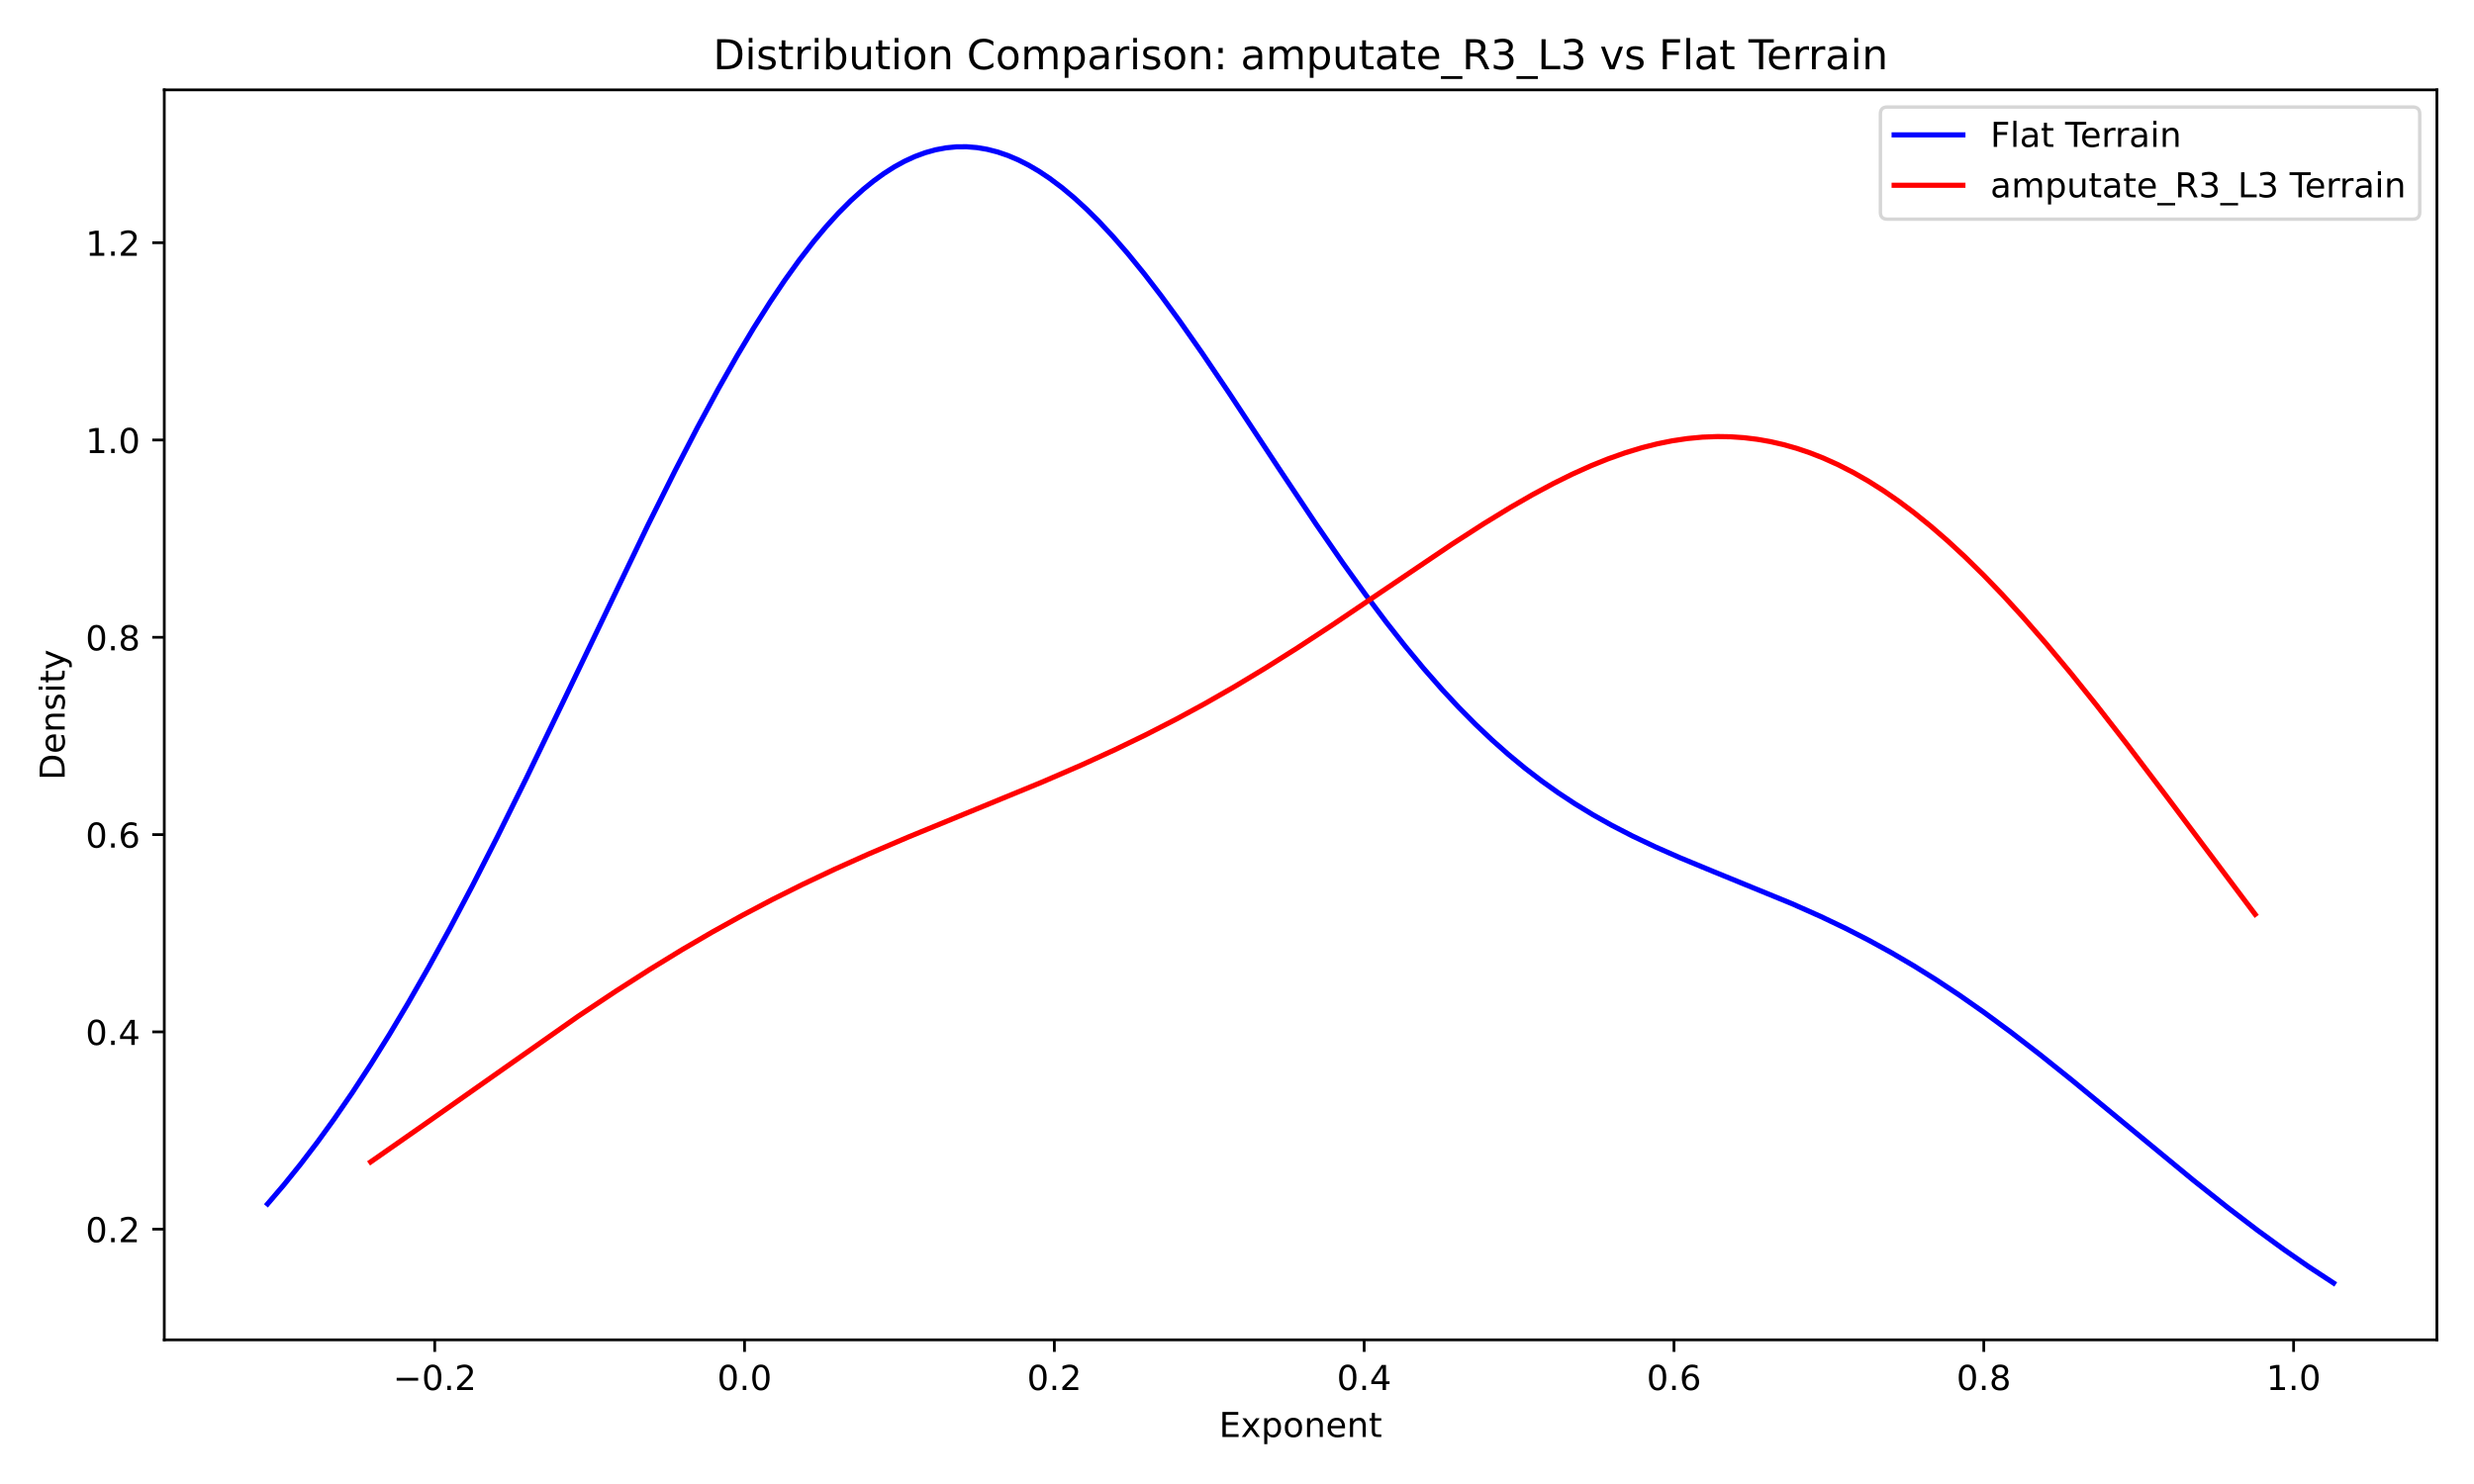
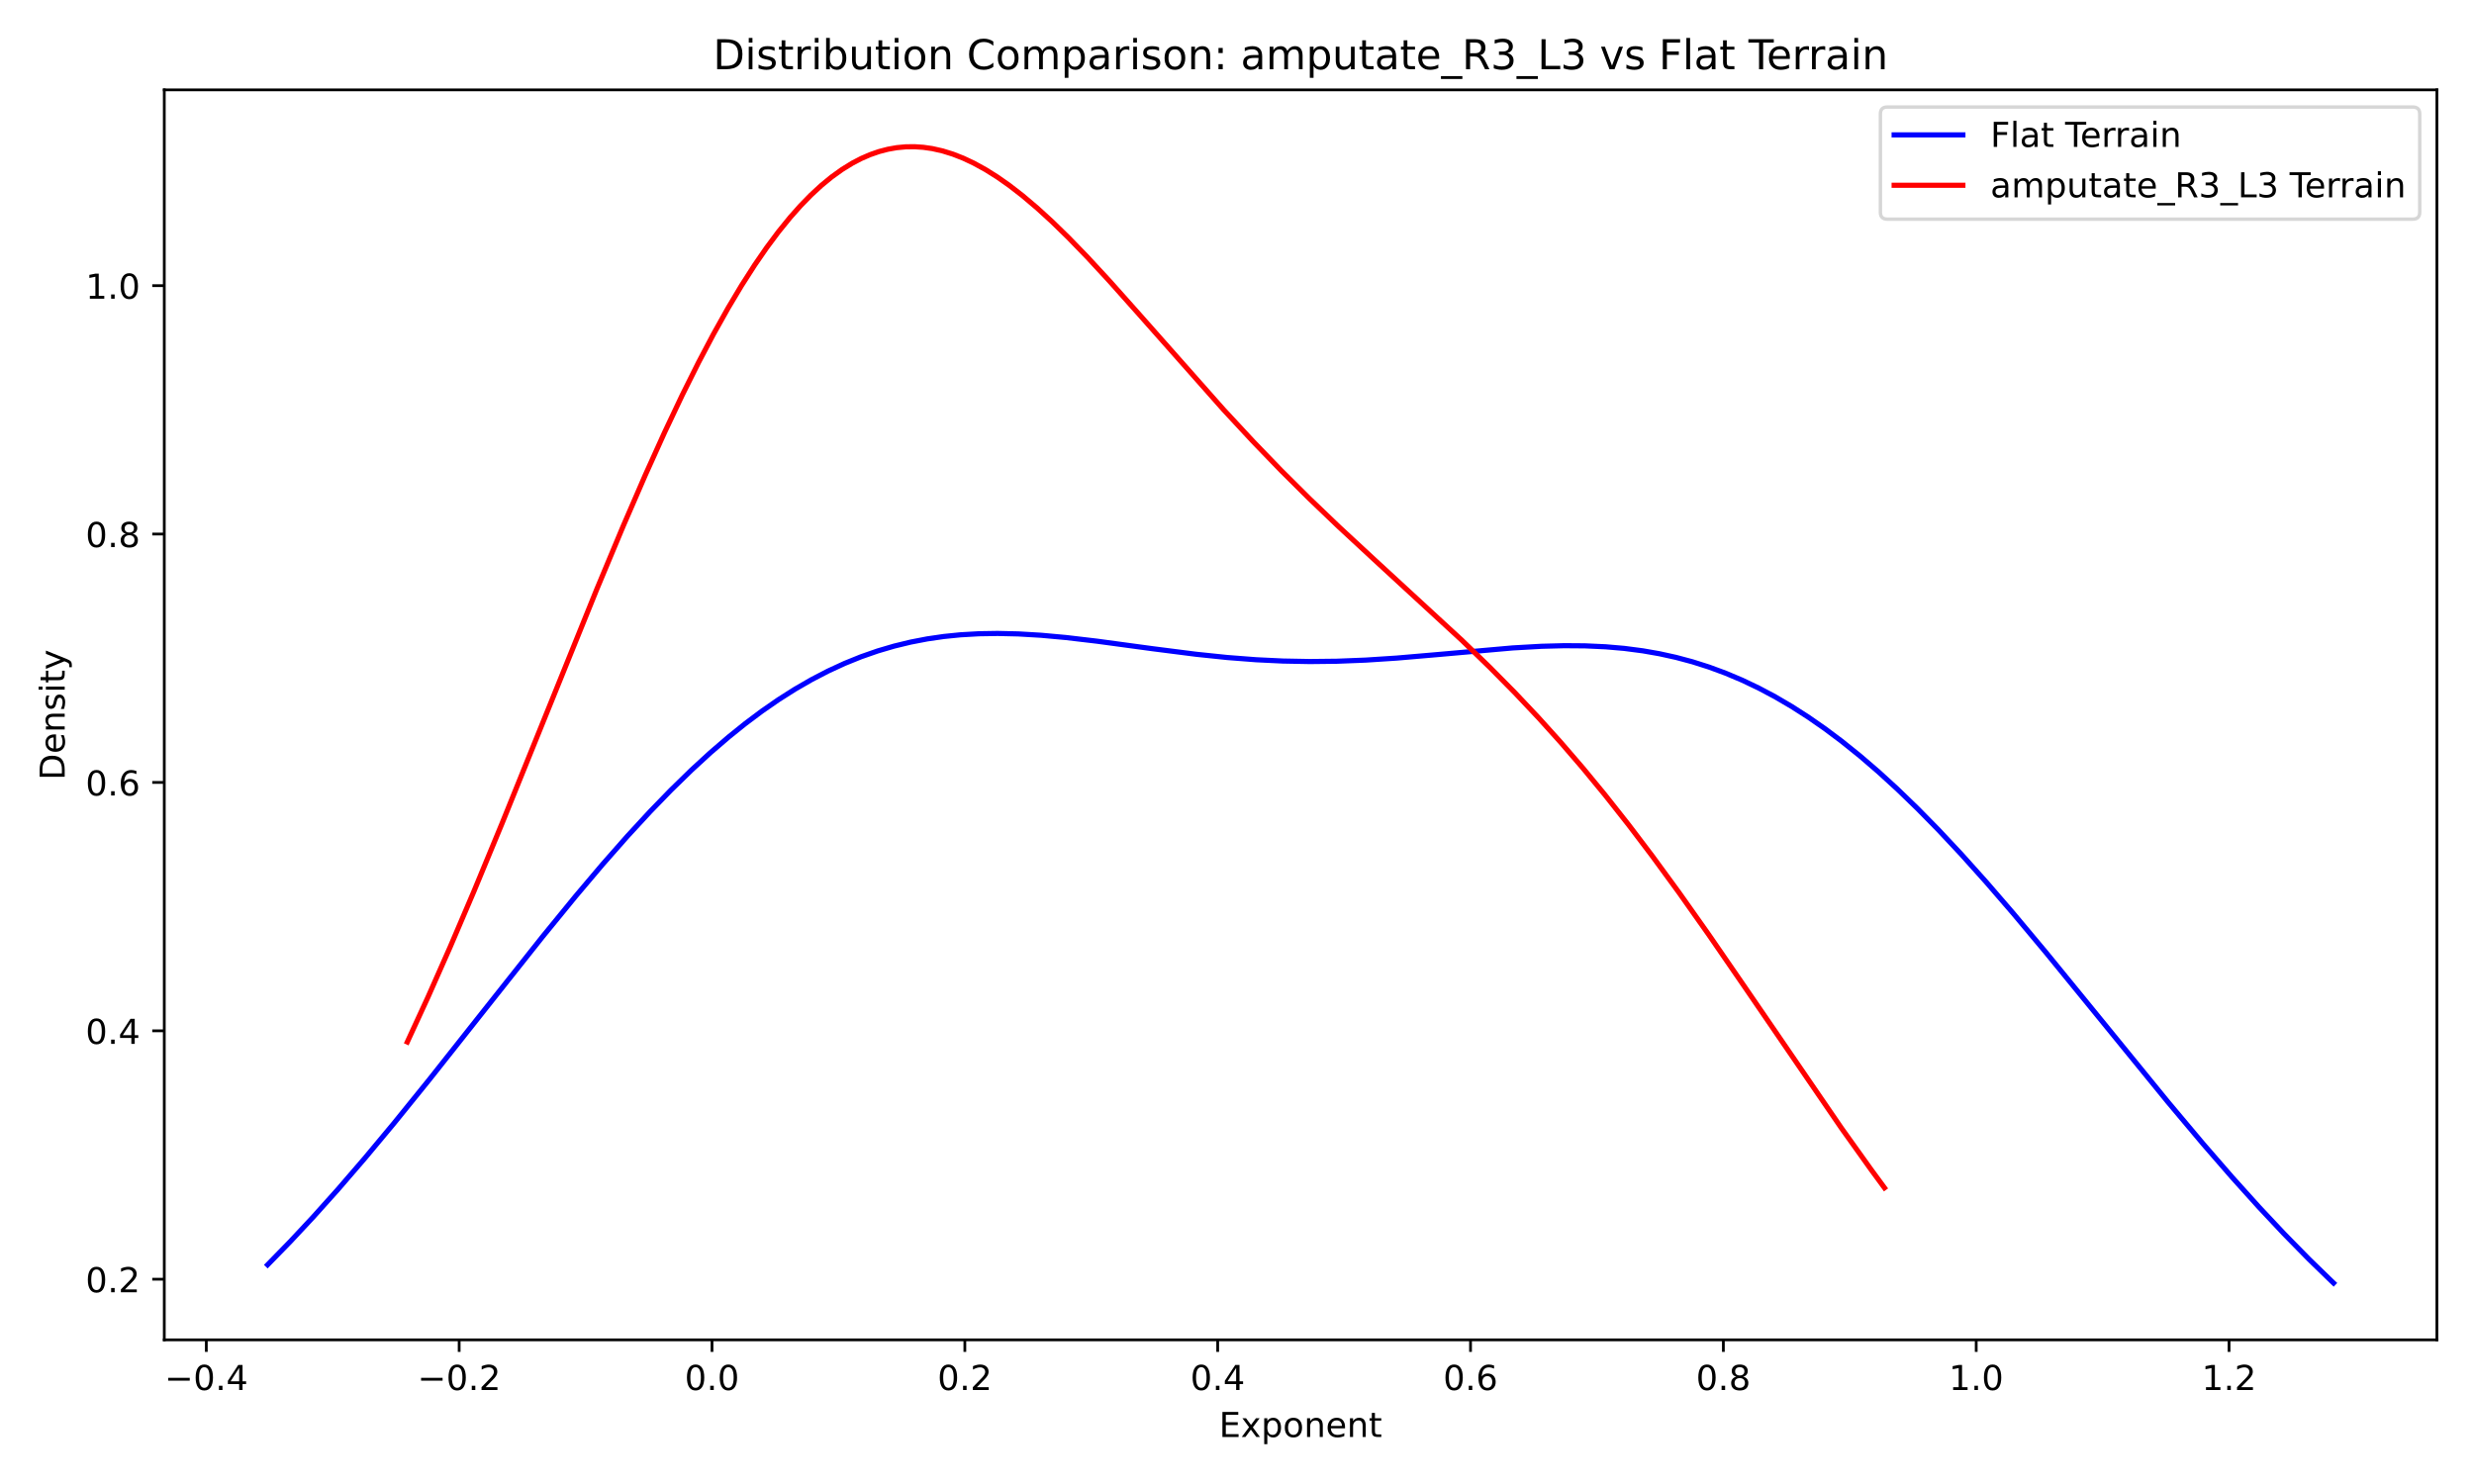
<svg xmlns="http://www.w3.org/2000/svg" xmlns:xlink="http://www.w3.org/1999/xlink" width="720pt" height="432pt" viewBox="0 0 720 432" version="1.1">
  <defs>
    <style type="text/css">*{stroke-linejoin: round; stroke-linecap: butt}</style>
  </defs>
  <g id="figure_1">
    <g id="patch_1">
      <path d="M 0 432  L 720 432  L 720 0  L 0 0  z " style="fill: #ffffff" />
    </g>
    <g id="axes_1">
      <g id="patch_2">
        <path d="M 47.81 390.04  L 709.2 390.04  L 709.2 26.16  L 47.81 26.16  z " style="fill: #ffffff" />
      </g>
      <g id="matplotlib.axis_1">
        <g id="xtick_1">
          <g id="line2d_1">
            <defs>
-               <path id="m7f24a16f9b" d="M 0 0  L 0 3.5  " style="stroke: #000000; stroke-width: 0.8" />
+               <path id="m3716273941" d="M 0 0  L 0 3.5  " style="stroke: #000000; stroke-width: 0.8" />
            </defs>
            <g>
-               <use xlink:href="#m7f24a16f9b" x="126.52" y="390.04" style="stroke: #000000; stroke-width: 0.8" />
+               <use xlink:href="#m3716273941" x="60.044" y="390.04" style="stroke: #000000; stroke-width: 0.8" />
            </g>
          </g>
          <g id="text_1">
-             <g transform="translate(114.3783 404.6384) scale(0.1 -0.1)">
+             <g transform="translate(47.90265 404.6384) scale(0.1 -0.1)">
              <defs>
                <path id="DejaVuSans-2212" d="M 678 2272  L 4684 2272  L 4684 1741  L 678 1741  L 678 2272  z " transform="scale(0.015625)" />
                <path id="DejaVuSans-30" d="M 2034 4250  Q 1547 4250 1301 3770  Q 1056 3291 1056 2328  Q 1056 1369 1301 889  Q 1547 409 2034 409  Q 2525 409 2770 889  Q 3016 1369 3016 2328  Q 3016 3291 2770 3770  Q 2525 4250 2034 4250  z M 2034 4750  Q 2819 4750 3233 4129  Q 3647 3509 3647 2328  Q 3647 1150 3233 529  Q 2819 -91 2034 -91  Q 1250 -91 836 529  Q 422 1150 422 2328  Q 422 3509 836 4129  Q 1250 4750 2034 4750  z " transform="scale(0.015625)" />
                <path id="DejaVuSans-2e" d="M 684 794  L 1344 794  L 1344 0  L 684 0  L 684 794  z " transform="scale(0.015625)" />
+                 <path id="DejaVuSans-34" d="M 2419 4116  L 825 1625  L 2419 1625  L 2419 4116  z M 2253 4666  L 3047 4666  L 3047 1625  L 3713 1625  L 3713 1100  L 3047 1100  L 3047 0  L 2419 0  L 2419 1100  L 313 1100  L 313 1709  L 2253 4666  z " transform="scale(0.015625)" />
+               </defs>
+               <use xlink:href="#DejaVuSans-2212" />
+               <use xlink:href="#DejaVuSans-30" x="83.789" />
+               <use xlink:href="#DejaVuSans-2e" x="147.412" />
+               <use xlink:href="#DejaVuSans-34" x="179.199" />
+             </g>
+           </g>
+         </g>
+         <g id="xtick_2">
+           <g id="line2d_2">
+             <g>
+               <use xlink:href="#m3716273941" x="133.628" y="390.04" style="stroke: #000000; stroke-width: 0.8" />
+             </g>
+           </g>
+           <g id="text_2">
+             <g transform="translate(121.4863 404.6384) scale(0.1 -0.1)">
+               <defs>
                <path id="DejaVuSans-32" d="M 1228 531  L 3431 531  L 3431 0  L 469 0  L 469 531  Q 828 903 1448 1529  Q 2069 2156 2228 2338  Q 2531 2678 2651 2914  Q 2772 3150 2772 3378  Q 2772 3750 2511 3984  Q 2250 4219 1831 4219  Q 1534 4219 1204 4116  Q 875 4013 500 3803  L 500 4441  Q 881 4594 1212 4672  Q 1544 4750 1819 4750  Q 2544 4750 2975 4387  Q 3406 4025 3406 3419  Q 3406 3131 3298 2873  Q 3191 2616 2906 2266  Q 2828 2175 2409 1742  Q 1991 1309 1228 531  z " transform="scale(0.015625)" />
              </defs>
              <use xlink:href="#DejaVuSans-2212" />
              <use xlink:href="#DejaVuSans-30" x="83.789" />
              <use xlink:href="#DejaVuSans-2e" x="147.412" />
              <use xlink:href="#DejaVuSans-32" x="179.199" />
            </g>
          </g>
        </g>
-         <g id="xtick_2">
-           <g id="line2d_2">
-             <g>
-               <use xlink:href="#m7f24a16f9b" x="216.683" y="390.04" style="stroke: #000000; stroke-width: 0.8" />
-             </g>
-           </g>
-           <g id="text_2">
-             <g transform="translate(208.7315 404.6384) scale(0.1 -0.1)">
-               <use xlink:href="#DejaVuSans-30" />
-               <use xlink:href="#DejaVuSans-2e" x="63.623" />
-               <use xlink:href="#DejaVuSans-30" x="95.41" />
-             </g>
-           </g>
-         </g>
        <g id="xtick_3">
          <g id="line2d_3">
            <g>
-               <use xlink:href="#m7f24a16f9b" x="306.846" y="390.04" style="stroke: #000000; stroke-width: 0.8" />
+               <use xlink:href="#m3716273941" x="207.211" y="390.04" style="stroke: #000000; stroke-width: 0.8" />
            </g>
          </g>
          <g id="text_3">
-             <g transform="translate(298.8948 404.6384) scale(0.1 -0.1)">
-               <use xlink:href="#DejaVuSans-30" />
-               <use xlink:href="#DejaVuSans-2e" x="63.623" />
-               <use xlink:href="#DejaVuSans-32" x="95.41" />
+             <g transform="translate(199.2597 404.6384) scale(0.1 -0.1)">
+               <use xlink:href="#DejaVuSans-30" />
+               <use xlink:href="#DejaVuSans-2e" x="63.623" />
+               <use xlink:href="#DejaVuSans-30" x="95.41" />
            </g>
          </g>
        </g>
        <g id="xtick_4">
          <g id="line2d_4">
            <g>
-               <use xlink:href="#m7f24a16f9b" x="397.01" y="390.04" style="stroke: #000000; stroke-width: 0.8" />
+               <use xlink:href="#m3716273941" x="280.795" y="390.04" style="stroke: #000000; stroke-width: 0.8" />
            </g>
          </g>
          <g id="text_4">
-             <g transform="translate(389.0581 404.6384) scale(0.1 -0.1)">
-               <defs>
-                 <path id="DejaVuSans-34" d="M 2419 4116  L 825 1625  L 2419 1625  L 2419 4116  z M 2253 4666  L 3047 4666  L 3047 1625  L 3713 1625  L 3713 1100  L 3047 1100  L 3047 0  L 2419 0  L 2419 1100  L 313 1100  L 313 1709  L 2253 4666  z " transform="scale(0.015625)" />
-               </defs>
-               <use xlink:href="#DejaVuSans-30" />
-               <use xlink:href="#DejaVuSans-2e" x="63.623" />
-               <use xlink:href="#DejaVuSans-34" x="95.41" />
+             <g transform="translate(272.8433 404.6384) scale(0.1 -0.1)">
+               <use xlink:href="#DejaVuSans-30" />
+               <use xlink:href="#DejaVuSans-2e" x="63.623" />
+               <use xlink:href="#DejaVuSans-32" x="95.41" />
            </g>
          </g>
        </g>
        <g id="xtick_5">
          <g id="line2d_5">
            <g>
-               <use xlink:href="#m7f24a16f9b" x="487.173" y="390.04" style="stroke: #000000; stroke-width: 0.8" />
+               <use xlink:href="#m3716273941" x="354.379" y="390.04" style="stroke: #000000; stroke-width: 0.8" />
            </g>
          </g>
          <g id="text_5">
-             <g transform="translate(479.2215 404.6384) scale(0.1 -0.1)">
+             <g transform="translate(346.427 404.6384) scale(0.1 -0.1)">
+               <use xlink:href="#DejaVuSans-30" />
+               <use xlink:href="#DejaVuSans-2e" x="63.623" />
+               <use xlink:href="#DejaVuSans-34" x="95.41" />
+             </g>
+           </g>
+         </g>
+         <g id="xtick_6">
+           <g id="line2d_6">
+             <g>
+               <use xlink:href="#m3716273941" x="427.962" y="390.04" style="stroke: #000000; stroke-width: 0.8" />
+             </g>
+           </g>
+           <g id="text_6">
+             <g transform="translate(420.0106 404.6384) scale(0.1 -0.1)">
              <defs>
                <path id="DejaVuSans-36" d="M 2113 2584  Q 1688 2584 1439 2293  Q 1191 2003 1191 1497  Q 1191 994 1439 701  Q 1688 409 2113 409  Q 2538 409 2786 701  Q 3034 994 3034 1497  Q 3034 2003 2786 2293  Q 2538 2584 2113 2584  z M 3366 4563  L 3366 3988  Q 3128 4100 2886 4159  Q 2644 4219 2406 4219  Q 1781 4219 1451 3797  Q 1122 3375 1075 2522  Q 1259 2794 1537 2939  Q 1816 3084 2150 3084  Q 2853 3084 3261 2657  Q 3669 2231 3669 1497  Q 3669 778 3244 343  Q 2819 -91 2113 -91  Q 1303 -91 875 529  Q 447 1150 447 2328  Q 447 3434 972 4092  Q 1497 4750 2381 4750  Q 2619 4750 2861 4703  Q 3103 4656 3366 4563  z " transform="scale(0.015625)" />
              </defs>
              <use xlink:href="#DejaVuSans-30" />
              <use xlink:href="#DejaVuSans-2e" x="63.623" />
              <use xlink:href="#DejaVuSans-36" x="95.41" />
            </g>
          </g>
        </g>
-         <g id="xtick_6">
-           <g id="line2d_6">
-             <g>
-               <use xlink:href="#m7f24a16f9b" x="577.336" y="390.04" style="stroke: #000000; stroke-width: 0.8" />
-             </g>
-           </g>
-           <g id="text_6">
-             <g transform="translate(569.3848 404.6384) scale(0.1 -0.1)">
+         <g id="xtick_7">
+           <g id="line2d_7">
+             <g>
+               <use xlink:href="#m3716273941" x="501.546" y="390.04" style="stroke: #000000; stroke-width: 0.8" />
+             </g>
+           </g>
+           <g id="text_7">
+             <g transform="translate(493.5942 404.6384) scale(0.1 -0.1)">
              <defs>
                <path id="DejaVuSans-38" d="M 2034 2216  Q 1584 2216 1326 1975  Q 1069 1734 1069 1313  Q 1069 891 1326 650  Q 1584 409 2034 409  Q 2484 409 2743 651  Q 3003 894 3003 1313  Q 3003 1734 2745 1975  Q 2488 2216 2034 2216  z M 1403 2484  Q 997 2584 770 2862  Q 544 3141 544 3541  Q 544 4100 942 4425  Q 1341 4750 2034 4750  Q 2731 4750 3128 4425  Q 3525 4100 3525 3541  Q 3525 3141 3298 2862  Q 3072 2584 2669 2484  Q 3125 2378 3379 2068  Q 3634 1759 3634 1313  Q 3634 634 3220 271  Q 2806 -91 2034 -91  Q 1263 -91 848 271  Q 434 634 434 1313  Q 434 1759 690 2068  Q 947 2378 1403 2484  z M 1172 3481  Q 1172 3119 1398 2916  Q 1625 2713 2034 2713  Q 2441 2713 2670 2916  Q 2900 3119 2900 3481  Q 2900 3844 2670 4047  Q 2441 4250 2034 4250  Q 1625 4250 1398 4047  Q 1172 3844 1172 3481  z " transform="scale(0.015625)" />
              </defs>
              <use xlink:href="#DejaVuSans-30" />
              <use xlink:href="#DejaVuSans-2e" x="63.623" />
              <use xlink:href="#DejaVuSans-38" x="95.41" />
            </g>
          </g>
        </g>
-         <g id="xtick_7">
-           <g id="line2d_7">
-             <g>
-               <use xlink:href="#m7f24a16f9b" x="667.5" y="390.04" style="stroke: #000000; stroke-width: 0.8" />
-             </g>
-           </g>
-           <g id="text_7">
-             <g transform="translate(659.5482 404.6384) scale(0.1 -0.1)">
+         <g id="xtick_8">
+           <g id="line2d_8">
+             <g>
+               <use xlink:href="#m3716273941" x="575.129" y="390.04" style="stroke: #000000; stroke-width: 0.8" />
+             </g>
+           </g>
+           <g id="text_8">
+             <g transform="translate(567.1778 404.6384) scale(0.1 -0.1)">
              <defs>
                <path id="DejaVuSans-31" d="M 794 531  L 1825 531  L 1825 4091  L 703 3866  L 703 4441  L 1819 4666  L 2450 4666  L 2450 531  L 3481 531  L 3481 0  L 794 0  L 794 531  z " transform="scale(0.015625)" />
              </defs>
              <use xlink:href="#DejaVuSans-31" />
              <use xlink:href="#DejaVuSans-2e" x="63.623" />
              <use xlink:href="#DejaVuSans-30" x="95.41" />
            </g>
          </g>
        </g>
-         <g id="text_8">
+         <g id="xtick_9">
+           <g id="line2d_9">
+             <g>
+               <use xlink:href="#m3716273941" x="648.713" y="390.04" style="stroke: #000000; stroke-width: 0.8" />
+             </g>
+           </g>
+           <g id="text_9">
+             <g transform="translate(640.7614 404.6384) scale(0.1 -0.1)">
+               <use xlink:href="#DejaVuSans-31" />
+               <use xlink:href="#DejaVuSans-2e" x="63.623" />
+               <use xlink:href="#DejaVuSans-32" x="95.41" />
+             </g>
+           </g>
+         </g>
+         <g id="text_10">
          <g transform="translate(354.7784 418.3166) scale(0.1 -0.1)">
            <defs>
              <path id="DejaVuSans-45" d="M 628 4666  L 3578 4666  L 3578 4134  L 1259 4134  L 1259 2753  L 3481 2753  L 3481 2222  L 1259 2222  L 1259 531  L 3634 531  L 3634 0  L 628 0  L 628 4666  z " transform="scale(0.015625)" />
              <path id="DejaVuSans-78" d="M 3513 3500  L 2247 1797  L 3578 0  L 2900 0  L 1881 1375  L 863 0  L 184 0  L 1544 1831  L 300 3500  L 978 3500  L 1906 2253  L 2834 3500  L 3513 3500  z " transform="scale(0.015625)" />
              <path id="DejaVuSans-70" d="M 1159 525  L 1159 -1331  L 581 -1331  L 581 3500  L 1159 3500  L 1159 2969  Q 1341 3281 1617 3432  Q 1894 3584 2278 3584  Q 2916 3584 3314 3078  Q 3713 2572 3713 1747  Q 3713 922 3314 415  Q 2916 -91 2278 -91  Q 1894 -91 1617 61  Q 1341 213 1159 525  z M 3116 1747  Q 3116 2381 2855 2742  Q 2594 3103 2138 3103  Q 1681 3103 1420 2742  Q 1159 2381 1159 1747  Q 1159 1113 1420 752  Q 1681 391 2138 391  Q 2594 391 2855 752  Q 3116 1113 3116 1747  z " transform="scale(0.015625)" />
              <path id="DejaVuSans-6f" d="M 1959 3097  Q 1497 3097 1228 2736  Q 959 2375 959 1747  Q 959 1119 1226 758  Q 1494 397 1959 397  Q 2419 397 2687 759  Q 2956 1122 2956 1747  Q 2956 2369 2687 2733  Q 2419 3097 1959 3097  z M 1959 3584  Q 2709 3584 3137 3096  Q 3566 2609 3566 1747  Q 3566 888 3137 398  Q 2709 -91 1959 -91  Q 1206 -91 779 398  Q 353 888 353 1747  Q 353 2609 779 3096  Q 1206 3584 1959 3584  z " transform="scale(0.015625)" />
              <path id="DejaVuSans-6e" d="M 3513 2113  L 3513 0  L 2938 0  L 2938 2094  Q 2938 2591 2744 2837  Q 2550 3084 2163 3084  Q 1697 3084 1428 2787  Q 1159 2491 1159 1978  L 1159 0  L 581 0  L 581 3500  L 1159 3500  L 1159 2956  Q 1366 3272 1645 3428  Q 1925 3584 2291 3584  Q 2894 3584 3203 3211  Q 3513 2838 3513 2113  z " transform="scale(0.015625)" />
              <path id="DejaVuSans-65" d="M 3597 1894  L 3597 1613  L 953 1613  Q 991 1019 1311 708  Q 1631 397 2203 397  Q 2534 397 2845 478  Q 3156 559 3463 722  L 3463 178  Q 3153 47 2828 -22  Q 2503 -91 2169 -91  Q 1331 -91 842 396  Q 353 884 353 1716  Q 353 2575 817 3079  Q 1281 3584 2069 3584  Q 2775 3584 3186 3129  Q 3597 2675 3597 1894  z M 3022 2063  Q 3016 2534 2758 2815  Q 2500 3097 2075 3097  Q 1594 3097 1305 2825  Q 1016 2553 972 2059  L 3022 2063  z " transform="scale(0.015625)" />
              <path id="DejaVuSans-74" d="M 1172 4494  L 1172 3500  L 2356 3500  L 2356 3053  L 1172 3053  L 1172 1153  Q 1172 725 1289 603  Q 1406 481 1766 481  L 2356 481  L 2356 0  L 1766 0  Q 1100 0 847 248  Q 594 497 594 1153  L 594 3053  L 172 3053  L 172 3500  L 594 3500  L 594 4494  L 1172 4494  z " transform="scale(0.015625)" />
            </defs>
            <use xlink:href="#DejaVuSans-45" />
            <use xlink:href="#DejaVuSans-78" x="63.184" />
            <use xlink:href="#DejaVuSans-70" x="122.363" />
            <use xlink:href="#DejaVuSans-6f" x="185.84" />
            <use xlink:href="#DejaVuSans-6e" x="247.021" />
            <use xlink:href="#DejaVuSans-65" x="310.4" />
            <use xlink:href="#DejaVuSans-6e" x="371.924" />
            <use xlink:href="#DejaVuSans-74" x="435.303" />
          </g>
        </g>
      </g>
      <g id="matplotlib.axis_2">
        <g id="ytick_1">
-           <g id="line2d_8">
+           <g id="line2d_10">
            <defs>
-               <path id="mb7934ab8f2" d="M 0 0  L -3.5 0  " style="stroke: #000000; stroke-width: 0.8" />
+               <path id="m2aa3881180" d="M 0 0  L -3.5 0  " style="stroke: #000000; stroke-width: 0.8" />
            </defs>
            <g>
-               <use xlink:href="#mb7934ab8f2" x="47.81" y="357.816" style="stroke: #000000; stroke-width: 0.8" />
-             </g>
-           </g>
-           <g id="text_9">
-             <g transform="translate(24.90687 361.6157) scale(0.1 -0.1)">
+               <use xlink:href="#m2aa3881180" x="47.81" y="372.385" style="stroke: #000000; stroke-width: 0.8" />
+             </g>
+           </g>
+           <g id="text_11">
+             <g transform="translate(24.90687 376.1842) scale(0.1 -0.1)">
              <use xlink:href="#DejaVuSans-30" />
              <use xlink:href="#DejaVuSans-2e" x="63.623" />
              <use xlink:href="#DejaVuSans-32" x="95.41" />
            </g>
          </g>
        </g>
        <g id="ytick_2">
-           <g id="line2d_9">
-             <g>
-               <use xlink:href="#mb7934ab8f2" x="47.81" y="300.384" style="stroke: #000000; stroke-width: 0.8" />
-             </g>
-           </g>
-           <g id="text_10">
-             <g transform="translate(24.90687 304.183) scale(0.1 -0.1)">
+           <g id="line2d_11">
+             <g>
+               <use xlink:href="#m2aa3881180" x="47.81" y="300.078" style="stroke: #000000; stroke-width: 0.8" />
+             </g>
+           </g>
+           <g id="text_12">
+             <g transform="translate(24.90687 303.8771) scale(0.1 -0.1)">
              <use xlink:href="#DejaVuSans-30" />
              <use xlink:href="#DejaVuSans-2e" x="63.623" />
              <use xlink:href="#DejaVuSans-34" x="95.41" />
            </g>
          </g>
        </g>
        <g id="ytick_3">
-           <g id="line2d_10">
-             <g>
-               <use xlink:href="#mb7934ab8f2" x="47.81" y="242.951" style="stroke: #000000; stroke-width: 0.8" />
-             </g>
-           </g>
-           <g id="text_11">
-             <g transform="translate(24.90687 246.7503) scale(0.1 -0.1)">
+           <g id="line2d_12">
+             <g>
+               <use xlink:href="#m2aa3881180" x="47.81" y="227.771" style="stroke: #000000; stroke-width: 0.8" />
+             </g>
+           </g>
+           <g id="text_13">
+             <g transform="translate(24.90687 231.57) scale(0.1 -0.1)">
              <use xlink:href="#DejaVuSans-30" />
              <use xlink:href="#DejaVuSans-2e" x="63.623" />
              <use xlink:href="#DejaVuSans-36" x="95.41" />
            </g>
          </g>
        </g>
        <g id="ytick_4">
-           <g id="line2d_11">
-             <g>
-               <use xlink:href="#mb7934ab8f2" x="47.81" y="185.518" style="stroke: #000000; stroke-width: 0.8" />
-             </g>
-           </g>
-           <g id="text_12">
-             <g transform="translate(24.90687 189.3176) scale(0.1 -0.1)">
+           <g id="line2d_13">
+             <g>
+               <use xlink:href="#m2aa3881180" x="47.81" y="155.464" style="stroke: #000000; stroke-width: 0.8" />
+             </g>
+           </g>
+           <g id="text_14">
+             <g transform="translate(24.90687 159.2629) scale(0.1 -0.1)">
              <use xlink:href="#DejaVuSans-30" />
              <use xlink:href="#DejaVuSans-2e" x="63.623" />
              <use xlink:href="#DejaVuSans-38" x="95.41" />
            </g>
          </g>
        </g>
        <g id="ytick_5">
-           <g id="line2d_12">
-             <g>
-               <use xlink:href="#mb7934ab8f2" x="47.81" y="128.086" style="stroke: #000000; stroke-width: 0.8" />
-             </g>
-           </g>
-           <g id="text_13">
-             <g transform="translate(24.90687 131.8849) scale(0.1 -0.1)">
+           <g id="line2d_14">
+             <g>
+               <use xlink:href="#m2aa3881180" x="47.81" y="83.157" style="stroke: #000000; stroke-width: 0.8" />
+             </g>
+           </g>
+           <g id="text_15">
+             <g transform="translate(24.90687 86.95576) scale(0.1 -0.1)">
              <use xlink:href="#DejaVuSans-31" />
              <use xlink:href="#DejaVuSans-2e" x="63.623" />
              <use xlink:href="#DejaVuSans-30" x="95.41" />
            </g>
          </g>
        </g>
-         <g id="ytick_6">
-           <g id="line2d_13">
-             <g>
-               <use xlink:href="#mb7934ab8f2" x="47.81" y="70.653" style="stroke: #000000; stroke-width: 0.8" />
-             </g>
-           </g>
-           <g id="text_14">
-             <g transform="translate(24.90687 74.45222) scale(0.1 -0.1)">
-               <use xlink:href="#DejaVuSans-31" />
-               <use xlink:href="#DejaVuSans-2e" x="63.623" />
-               <use xlink:href="#DejaVuSans-32" x="95.41" />
-             </g>
-           </g>
-         </g>
-         <g id="text_15">
+         <g id="text_16">
          <g transform="translate(18.82719 227.1086) rotate(-90) scale(0.1 -0.1)">
            <defs>
              <path id="DejaVuSans-44" d="M 1259 4147  L 1259 519  L 2022 519  Q 2988 519 3436 956  Q 3884 1394 3884 2338  Q 3884 3275 3436 3711  Q 2988 4147 2022 4147  L 1259 4147  z M 628 4666  L 1925 4666  Q 3281 4666 3915 4102  Q 4550 3538 4550 2338  Q 4550 1131 3912 565  Q 3275 0 1925 0  L 628 0  L 628 4666  z " transform="scale(0.015625)" />
              <path id="DejaVuSans-73" d="M 2834 3397  L 2834 2853  Q 2591 2978 2328 3040  Q 2066 3103 1784 3103  Q 1356 3103 1142 2972  Q 928 2841 928 2578  Q 928 2378 1081 2264  Q 1234 2150 1697 2047  L 1894 2003  Q 2506 1872 2764 1633  Q 3022 1394 3022 966  Q 3022 478 2636 193  Q 2250 -91 1575 -91  Q 1294 -91 989 -36  Q 684 19 347 128  L 347 722  Q 666 556 975 473  Q 1284 391 1588 391  Q 1994 391 2212 530  Q 2431 669 2431 922  Q 2431 1156 2273 1281  Q 2116 1406 1581 1522  L 1381 1569  Q 847 1681 609 1914  Q 372 2147 372 2553  Q 372 3047 722 3315  Q 1072 3584 1716 3584  Q 2034 3584 2315 3537  Q 2597 3491 2834 3397  z " transform="scale(0.015625)" />
              <path id="DejaVuSans-69" d="M 603 3500  L 1178 3500  L 1178 0  L 603 0  L 603 3500  z M 603 4863  L 1178 4863  L 1178 4134  L 603 4134  L 603 4863  z " transform="scale(0.015625)" />
              <path id="DejaVuSans-79" d="M 2059 -325  Q 1816 -950 1584 -1140  Q 1353 -1331 966 -1331  L 506 -1331  L 506 -850  L 844 -850  Q 1081 -850 1212 -737  Q 1344 -625 1503 -206  L 1606 56  L 191 3500  L 800 3500  L 1894 763  L 2988 3500  L 3597 3500  L 2059 -325  z " transform="scale(0.015625)" />
            </defs>
            <use xlink:href="#DejaVuSans-44" />
            <use xlink:href="#DejaVuSans-65" x="77.002" />
            <use xlink:href="#DejaVuSans-6e" x="138.525" />
            <use xlink:href="#DejaVuSans-73" x="201.904" />
            <use xlink:href="#DejaVuSans-69" x="254.004" />
            <use xlink:href="#DejaVuSans-74" x="281.787" />
            <use xlink:href="#DejaVuSans-79" x="320.996" />
          </g>
        </g>
      </g>
-       <g id="line2d_14">
-         <path d="M 77.873 350.469  L 82.688 344.83  L 87.503 338.858  L 92.318 332.552  L 97.133 325.91  L 102.55 318.039  L 107.966 309.75  L 113.383 301.053  L 118.8 291.96  L 124.819 281.414  L 130.837 270.432  L 137.458 257.891  L 144.68 243.727  L 153.106 226.681  L 163.94 204.2  L 188.616 152.757  L 196.441 137.068  L 203.061 124.277  L 209.08 113.139  L 214.497 103.588  L 219.312 95.528  L 224.126 87.914  L 228.34 81.65  L 232.553 75.783  L 236.766 70.338  L 240.377 66.022  L 243.988 62.043  L 247.599 58.414  L 251.21 55.145  L 254.22 52.701  L 257.229 50.518  L 260.238 48.599  L 263.248 46.946  L 266.257 45.563  L 269.266 44.451  L 272.276 43.611  L 275.285 43.044  L 278.294 42.748  L 281.304 42.722  L 284.313 42.965  L 287.322 43.473  L 290.332 44.243  L 293.341 45.271  L 296.35 46.552  L 299.36 48.081  L 302.369 49.85  L 305.378 51.854  L 308.99 54.558  L 312.601 57.573  L 316.212 60.886  L 319.823 64.48  L 324.036 69.005  L 328.249 73.86  L 333.064 79.775  L 337.879 86.035  L 343.296 93.431  L 349.916 102.879  L 357.741 114.461  L 372.185 136.352  L 383.019 152.593  L 390.843 163.936  L 397.464 173.158  L 403.482 181.176  L 408.899 188.057  L 414.316 194.593  L 419.733 200.765  L 424.548 205.936  L 429.363 210.805  L 434.178 215.373  L 438.992 219.642  L 443.807 223.62  L 448.622 227.317  L 453.437 230.748  L 458.252 233.927  L 463.669 237.228  L 469.086 240.266  L 475.104 243.373  L 481.725 246.518  L 488.947 249.701  L 498.577 253.686  L 521.448 263.042  L 529.874 266.792  L 537.097 270.244  L 543.717 273.635  L 550.338 277.266  L 556.958 281.147  L 563.579 285.283  L 570.199 289.668  L 577.422 294.722  L 585.246 300.488  L 593.672 306.986  L 603.302 314.699  L 617.145 326.109  L 638.21 343.48  L 648.442 351.616  L 656.868 358.05  L 664.692 363.758  L 671.914 368.766  L 679.137 373.5  L 679.137 373.5  " clip-path="url(#pb39f66ae45)" style="fill: none; stroke: #0000ff; stroke-width: 1.5; stroke-linecap: square" />
-       </g>
      <g id="line2d_15">
-         <path d="M 107.875 338.24  L 121.6 328.66  L 168.264 295.837  L 179.244 288.524  L 189.125 282.2  L 198.458 276.485  L 207.242 271.354  L 216.026 266.473  L 224.81 261.842  L 233.593 257.452  L 242.926 253.033  L 252.808 248.595  L 264.337 243.667  L 280.257 237.127  L 303.315 227.65  L 314.844 222.655  L 324.726 218.129  L 333.509 213.872  L 342.293 209.365  L 350.528 204.898  L 359.312 199.87  L 368.096 194.581  L 377.428 188.699  L 387.859 181.86  L 402.133 172.214  L 422.445 158.498  L 431.778 152.475  L 439.464 147.77  L 446.052 143.98  L 452.091 140.744  L 457.581 138.032  L 463.071 135.564  L 468.011 133.573  L 472.952 131.818  L 477.893 130.316  L 482.285 129.206  L 486.677 128.319  L 491.069 127.664  L 495.461 127.25  L 499.853 127.085  L 503.696 127.15  L 507.539 127.414  L 511.382 127.881  L 515.224 128.554  L 519.067 129.434  L 522.91 130.523  L 526.753 131.821  L 530.596 133.329  L 534.988 135.307  L 539.38 137.556  L 543.772 140.072  L 548.164 142.852  L 552.556 145.888  L 556.948 149.176  L 561.888 153.165  L 566.829 157.451  L 571.77 162.019  L 577.26 167.408  L 582.75 173.105  L 588.789 179.701  L 595.377 187.249  L 602.514 195.791  L 610.199 205.347  L 618.983 216.623  L 630.512 231.813  L 656.314 266.174  L 656.314 266.174  " clip-path="url(#pb39f66ae45)" style="fill: none; stroke: #ff0000; stroke-width: 1.5; stroke-linecap: square" />
+         <path d="M 77.873 368.19  L 84.494 361.403  L 91.114 354.31  L 98.337 346.251  L 106.161 337.178  L 114.587 327.069  L 124.819 314.427  L 139.263 296.179  L 157.921 272.647  L 167.551 260.86  L 175.375 251.61  L 182.598 243.408  L 189.218 236.229  L 195.237 230.021  L 201.256 224.149  L 206.672 219.174  L 212.089 214.51  L 216.904 210.637  L 221.719 207.029  L 226.534 203.693  L 231.349 200.634  L 236.164 197.853  L 240.979 195.352  L 245.794 193.129  L 250.609 191.18  L 255.424 189.5  L 260.238 188.08  L 265.053 186.912  L 269.868 185.985  L 274.683 185.285  L 279.498 184.798  L 284.915 184.486  L 290.332 184.399  L 296.35 184.536  L 302.971 184.928  L 310.193 185.586  L 319.221 186.647  L 335.472 188.848  L 348.111 190.46  L 357.139 191.402  L 365.565 192.054  L 373.389 192.432  L 381.213 192.577  L 389.038 192.491  L 397.464 192.158  L 406.492 191.57  L 417.927 190.587  L 440.196 188.618  L 448.622 188.137  L 455.243 187.964  L 461.262 188.009  L 467.28 188.283  L 472.697 188.753  L 478.114 189.46  L 482.929 190.304  L 487.744 191.365  L 492.559 192.655  L 497.373 194.185  L 502.188 195.963  L 507.003 197.996  L 511.818 200.29  L 516.633 202.848  L 521.448 205.67  L 526.263 208.756  L 531.078 212.103  L 535.893 215.708  L 541.31 220.061  L 546.726 224.721  L 552.143 229.671  L 558.162 235.492  L 564.181 241.624  L 570.801 248.696  L 578.023 256.751  L 585.848 265.812  L 595.478 277.326  L 608.719 293.55  L 630.988 320.869  L 641.219 333.045  L 649.645 342.748  L 657.47 351.434  L 664.692 359.133  L 671.914 366.497  L 678.535 372.931  L 679.137 373.5  L 679.137 373.5  " clip-path="url(#p9f6dfcab73)" style="fill: none; stroke: #0000ff; stroke-width: 1.5; stroke-linecap: square" />
+       </g>
+       <g id="line2d_16">
+         <path d="M 118.534 303.33  L 124.559 290.248  L 131.014 275.654  L 137.899 259.523  L 146.075 239.773  L 157.694 211.04  L 173.617 171.691  L 181.363 153.143  L 187.818 138.243  L 193.412 125.863  L 198.576 114.96  L 203.31 105.471  L 207.613 97.308  L 211.917 89.623  L 215.79 83.143  L 219.663 77.098  L 223.105 72.106  L 226.548 67.484  L 229.991 63.244  L 233.003 59.853  L 236.015 56.764  L 239.028 53.981  L 242.04 51.507  L 245.052 49.341  L 248.065 47.485  L 250.647 46.14  L 253.229 45.02  L 255.811 44.123  L 258.393 43.447  L 260.975 42.989  L 263.557 42.745  L 266.139 42.712  L 268.721 42.884  L 271.303 43.256  L 274.315 43.936  L 277.327 44.872  L 280.34 46.053  L 283.352 47.468  L 286.795 49.357  L 290.237 51.518  L 293.68 53.933  L 297.553 56.929  L 301.856 60.57  L 306.16 64.501  L 310.893 69.114  L 316.488 74.885  L 322.943 81.871  L 331.549 91.529  L 356.078 119.238  L 364.685 128.512  L 372.861 136.982  L 381.038 145.116  L 389.645 153.357  L 400.403 163.323  L 425.362 186.307  L 433.539 194.226  L 440.854 201.627  L 447.74 208.921  L 454.195 216.082  L 460.65 223.576  L 467.105 231.409  L 473.99 240.132  L 480.875 249.214  L 488.621 259.817  L 497.228 271.995  L 507.986 287.626  L 535.958 328.469  L 544.565 340.514  L 548.438 345.783  L 548.438 345.783  " clip-path="url(#p9f6dfcab73)" style="fill: none; stroke: #ff0000; stroke-width: 1.5; stroke-linecap: square" />
      </g>
      <g id="patch_3">
        <path d="M 47.81 390.04  L 47.81 26.16  " style="fill: none; stroke: #000000; stroke-width: 0.8; stroke-linejoin: miter; stroke-linecap: square" />
      </g>
      <g id="patch_4">
        <path d="M 709.2 390.04  L 709.2 26.16  " style="fill: none; stroke: #000000; stroke-width: 0.8; stroke-linejoin: miter; stroke-linecap: square" />
      </g>
      <g id="patch_5">
        <path d="M 47.81 390.04  L 709.2 390.04  " style="fill: none; stroke: #000000; stroke-width: 0.8; stroke-linejoin: miter; stroke-linecap: square" />
      </g>
      <g id="patch_6">
        <path d="M 47.81 26.16  L 709.2 26.16  " style="fill: none; stroke: #000000; stroke-width: 0.8; stroke-linejoin: miter; stroke-linecap: square" />
      </g>
-       <g id="text_16">
+       <g id="text_17">
        <g transform="translate(207.535 20.16) scale(0.12 -0.12)">
          <defs>
            <path id="DejaVuSans-72" d="M 2631 2963  Q 2534 3019 2420 3045  Q 2306 3072 2169 3072  Q 1681 3072 1420 2755  Q 1159 2438 1159 1844  L 1159 0  L 581 0  L 581 3500  L 1159 3500  L 1159 2956  Q 1341 3275 1631 3429  Q 1922 3584 2338 3584  Q 2397 3584 2469 3576  Q 2541 3569 2628 3553  L 2631 2963  z " transform="scale(0.015625)" />
            <path id="DejaVuSans-62" d="M 3116 1747  Q 3116 2381 2855 2742  Q 2594 3103 2138 3103  Q 1681 3103 1420 2742  Q 1159 2381 1159 1747  Q 1159 1113 1420 752  Q 1681 391 2138 391  Q 2594 391 2855 752  Q 3116 1113 3116 1747  z M 1159 2969  Q 1341 3281 1617 3432  Q 1894 3584 2278 3584  Q 2916 3584 3314 3078  Q 3713 2572 3713 1747  Q 3713 922 3314 415  Q 2916 -91 2278 -91  Q 1894 -91 1617 61  Q 1341 213 1159 525  L 1159 0  L 581 0  L 581 4863  L 1159 4863  L 1159 2969  z " transform="scale(0.015625)" />
            <path id="DejaVuSans-75" d="M 544 1381  L 544 3500  L 1119 3500  L 1119 1403  Q 1119 906 1312 657  Q 1506 409 1894 409  Q 2359 409 2629 706  Q 2900 1003 2900 1516  L 2900 3500  L 3475 3500  L 3475 0  L 2900 0  L 2900 538  Q 2691 219 2414 64  Q 2138 -91 1772 -91  Q 1169 -91 856 284  Q 544 659 544 1381  z M 1991 3584  L 1991 3584  z " transform="scale(0.015625)" />
            <path id="DejaVuSans-20" transform="scale(0.015625)" />
            <path id="DejaVuSans-43" d="M 4122 4306  L 4122 3641  Q 3803 3938 3442 4084  Q 3081 4231 2675 4231  Q 1875 4231 1450 3742  Q 1025 3253 1025 2328  Q 1025 1406 1450 917  Q 1875 428 2675 428  Q 3081 428 3442 575  Q 3803 722 4122 1019  L 4122 359  Q 3791 134 3420 21  Q 3050 -91 2638 -91  Q 1578 -91 968 557  Q 359 1206 359 2328  Q 359 3453 968 4101  Q 1578 4750 2638 4750  Q 3056 4750 3426 4639  Q 3797 4528 4122 4306  z " transform="scale(0.015625)" />
            <path id="DejaVuSans-6d" d="M 3328 2828  Q 3544 3216 3844 3400  Q 4144 3584 4550 3584  Q 5097 3584 5394 3201  Q 5691 2819 5691 2113  L 5691 0  L 5113 0  L 5113 2094  Q 5113 2597 4934 2840  Q 4756 3084 4391 3084  Q 3944 3084 3684 2787  Q 3425 2491 3425 1978  L 3425 0  L 2847 0  L 2847 2094  Q 2847 2600 2669 2842  Q 2491 3084 2119 3084  Q 1678 3084 1418 2786  Q 1159 2488 1159 1978  L 1159 0  L 581 0  L 581 3500  L 1159 3500  L 1159 2956  Q 1356 3278 1631 3431  Q 1906 3584 2284 3584  Q 2666 3584 2933 3390  Q 3200 3197 3328 2828  z " transform="scale(0.015625)" />
            <path id="DejaVuSans-61" d="M 2194 1759  Q 1497 1759 1228 1600  Q 959 1441 959 1056  Q 959 750 1161 570  Q 1363 391 1709 391  Q 2188 391 2477 730  Q 2766 1069 2766 1631  L 2766 1759  L 2194 1759  z M 3341 1997  L 3341 0  L 2766 0  L 2766 531  Q 2569 213 2275 61  Q 1981 -91 1556 -91  Q 1019 -91 701 211  Q 384 513 384 1019  Q 384 1609 779 1909  Q 1175 2209 1959 2209  L 2766 2209  L 2766 2266  Q 2766 2663 2505 2880  Q 2244 3097 1772 3097  Q 1472 3097 1187 3025  Q 903 2953 641 2809  L 641 3341  Q 956 3463 1253 3523  Q 1550 3584 1831 3584  Q 2591 3584 2966 3190  Q 3341 2797 3341 1997  z " transform="scale(0.015625)" />
            <path id="DejaVuSans-3a" d="M 750 794  L 1409 794  L 1409 0  L 750 0  L 750 794  z M 750 3309  L 1409 3309  L 1409 2516  L 750 2516  L 750 3309  z " transform="scale(0.015625)" />
            <path id="DejaVuSans-5f" d="M 3263 -1063  L 3263 -1509  L -63 -1509  L -63 -1063  L 3263 -1063  z " transform="scale(0.015625)" />
            <path id="DejaVuSans-52" d="M 2841 2188  Q 3044 2119 3236 1894  Q 3428 1669 3622 1275  L 4263 0  L 3584 0  L 2988 1197  Q 2756 1666 2539 1819  Q 2322 1972 1947 1972  L 1259 1972  L 1259 0  L 628 0  L 628 4666  L 2053 4666  Q 2853 4666 3247 4331  Q 3641 3997 3641 3322  Q 3641 2881 3436 2590  Q 3231 2300 2841 2188  z M 1259 4147  L 1259 2491  L 2053 2491  Q 2509 2491 2742 2702  Q 2975 2913 2975 3322  Q 2975 3731 2742 3939  Q 2509 4147 2053 4147  L 1259 4147  z " transform="scale(0.015625)" />
            <path id="DejaVuSans-33" d="M 2597 2516  Q 3050 2419 3304 2112  Q 3559 1806 3559 1356  Q 3559 666 3084 287  Q 2609 -91 1734 -91  Q 1441 -91 1130 -33  Q 819 25 488 141  L 488 750  Q 750 597 1062 519  Q 1375 441 1716 441  Q 2309 441 2620 675  Q 2931 909 2931 1356  Q 2931 1769 2642 2001  Q 2353 2234 1838 2234  L 1294 2234  L 1294 2753  L 1863 2753  Q 2328 2753 2575 2939  Q 2822 3125 2822 3475  Q 2822 3834 2567 4026  Q 2313 4219 1838 4219  Q 1578 4219 1281 4162  Q 984 4106 628 3988  L 628 4550  Q 988 4650 1302 4700  Q 1616 4750 1894 4750  Q 2613 4750 3031 4423  Q 3450 4097 3450 3541  Q 3450 3153 3228 2886  Q 3006 2619 2597 2516  z " transform="scale(0.015625)" />
            <path id="DejaVuSans-4c" d="M 628 4666  L 1259 4666  L 1259 531  L 3531 531  L 3531 0  L 628 0  L 628 4666  z " transform="scale(0.015625)" />
            <path id="DejaVuSans-76" d="M 191 3500  L 800 3500  L 1894 563  L 2988 3500  L 3597 3500  L 2284 0  L 1503 0  L 191 3500  z " transform="scale(0.015625)" />
            <path id="DejaVuSans-46" d="M 628 4666  L 3309 4666  L 3309 4134  L 1259 4134  L 1259 2759  L 3109 2759  L 3109 2228  L 1259 2228  L 1259 0  L 628 0  L 628 4666  z " transform="scale(0.015625)" />
            <path id="DejaVuSans-6c" d="M 603 4863  L 1178 4863  L 1178 0  L 603 0  L 603 4863  z " transform="scale(0.015625)" />
            <path id="DejaVuSans-54" d="M -19 4666  L 3928 4666  L 3928 4134  L 2272 4134  L 2272 0  L 1638 0  L 1638 4134  L -19 4134  L -19 4666  z " transform="scale(0.015625)" />
          </defs>
          <use xlink:href="#DejaVuSans-44" />
          <use xlink:href="#DejaVuSans-69" x="77.002" />
          <use xlink:href="#DejaVuSans-73" x="104.785" />
          <use xlink:href="#DejaVuSans-74" x="156.885" />
          <use xlink:href="#DejaVuSans-72" x="196.094" />
          <use xlink:href="#DejaVuSans-69" x="237.207" />
          <use xlink:href="#DejaVuSans-62" x="264.99" />
          <use xlink:href="#DejaVuSans-75" x="328.467" />
          <use xlink:href="#DejaVuSans-74" x="391.846" />
          <use xlink:href="#DejaVuSans-69" x="431.055" />
          <use xlink:href="#DejaVuSans-6f" x="458.838" />
          <use xlink:href="#DejaVuSans-6e" x="520.02" />
          <use xlink:href="#DejaVuSans-20" x="583.398" />
          <use xlink:href="#DejaVuSans-43" x="615.186" />
          <use xlink:href="#DejaVuSans-6f" x="685.01" />
          <use xlink:href="#DejaVuSans-6d" x="746.191" />
          <use xlink:href="#DejaVuSans-70" x="843.604" />
          <use xlink:href="#DejaVuSans-61" x="907.08" />
          <use xlink:href="#DejaVuSans-72" x="968.359" />
          <use xlink:href="#DejaVuSans-69" x="1009.473" />
          <use xlink:href="#DejaVuSans-73" x="1037.256" />
          <use xlink:href="#DejaVuSans-6f" x="1089.355" />
          <use xlink:href="#DejaVuSans-6e" x="1150.537" />
          <use xlink:href="#DejaVuSans-3a" x="1213.916" />
          <use xlink:href="#DejaVuSans-20" x="1247.607" />
          <use xlink:href="#DejaVuSans-61" x="1279.395" />
          <use xlink:href="#DejaVuSans-6d" x="1340.674" />
          <use xlink:href="#DejaVuSans-70" x="1438.086" />
          <use xlink:href="#DejaVuSans-75" x="1501.562" />
          <use xlink:href="#DejaVuSans-74" x="1564.941" />
          <use xlink:href="#DejaVuSans-61" x="1604.15" />
          <use xlink:href="#DejaVuSans-74" x="1665.43" />
          <use xlink:href="#DejaVuSans-65" x="1704.639" />
          <use xlink:href="#DejaVuSans-5f" x="1766.162" />
          <use xlink:href="#DejaVuSans-52" x="1816.162" />
          <use xlink:href="#DejaVuSans-33" x="1885.645" />
          <use xlink:href="#DejaVuSans-5f" x="1949.268" />
          <use xlink:href="#DejaVuSans-4c" x="1999.268" />
          <use xlink:href="#DejaVuSans-33" x="2054.98" />
          <use xlink:href="#DejaVuSans-20" x="2118.604" />
          <use xlink:href="#DejaVuSans-76" x="2150.391" />
          <use xlink:href="#DejaVuSans-73" x="2209.57" />
          <use xlink:href="#DejaVuSans-20" x="2261.67" />
          <use xlink:href="#DejaVuSans-46" x="2293.457" />
          <use xlink:href="#DejaVuSans-6c" x="2350.977" />
          <use xlink:href="#DejaVuSans-61" x="2378.76" />
          <use xlink:href="#DejaVuSans-74" x="2440.039" />
          <use xlink:href="#DejaVuSans-20" x="2479.248" />
          <use xlink:href="#DejaVuSans-54" x="2511.035" />
          <use xlink:href="#DejaVuSans-65" x="2555.119" />
          <use xlink:href="#DejaVuSans-72" x="2616.643" />
          <use xlink:href="#DejaVuSans-72" x="2656.006" />
          <use xlink:href="#DejaVuSans-61" x="2697.119" />
          <use xlink:href="#DejaVuSans-69" x="2758.398" />
          <use xlink:href="#DejaVuSans-6e" x="2786.182" />
        </g>
      </g>
      <g id="legend_1">
        <g id="patch_7">
          <path d="M 549.248 63.794  L 702.2 63.794  Q 704.2 63.794 704.2 61.794  L 704.2 33.16  Q 704.2 31.16 702.2 31.16  L 549.248 31.16  Q 547.248 31.16 547.248 33.16  L 547.248 61.794  Q 547.248 63.794 549.248 63.794  z " style="fill: #ffffff; opacity: 0.8; stroke: #cccccc; stroke-linejoin: miter" />
        </g>
-         <g id="line2d_16">
+         <g id="line2d_17">
          <path d="M 551.248 39.258  L 561.248 39.258  L 571.248 39.258  " style="fill: none; stroke: #0000ff; stroke-width: 1.5; stroke-linecap: square" />
        </g>
-         <g id="text_17">
+         <g id="text_18">
          <g transform="translate(579.2484 42.75844) scale(0.1 -0.1)">
            <use xlink:href="#DejaVuSans-46" />
            <use xlink:href="#DejaVuSans-6c" x="57.52" />
            <use xlink:href="#DejaVuSans-61" x="85.303" />
            <use xlink:href="#DejaVuSans-74" x="146.582" />
            <use xlink:href="#DejaVuSans-20" x="185.791" />
            <use xlink:href="#DejaVuSans-54" x="217.578" />
            <use xlink:href="#DejaVuSans-65" x="261.662" />
            <use xlink:href="#DejaVuSans-72" x="323.186" />
            <use xlink:href="#DejaVuSans-72" x="362.549" />
            <use xlink:href="#DejaVuSans-61" x="403.662" />
            <use xlink:href="#DejaVuSans-69" x="464.941" />
            <use xlink:href="#DejaVuSans-6e" x="492.725" />
          </g>
        </g>
-         <g id="line2d_17">
+         <g id="line2d_18">
          <path d="M 551.248 53.937  L 561.248 53.937  L 571.248 53.937  " style="fill: none; stroke: #ff0000; stroke-width: 1.5; stroke-linecap: square" />
        </g>
-         <g id="text_18">
+         <g id="text_19">
          <g transform="translate(579.2484 57.43656) scale(0.1 -0.1)">
            <use xlink:href="#DejaVuSans-61" />
            <use xlink:href="#DejaVuSans-6d" x="61.279" />
            <use xlink:href="#DejaVuSans-70" x="158.691" />
            <use xlink:href="#DejaVuSans-75" x="222.168" />
            <use xlink:href="#DejaVuSans-74" x="285.547" />
            <use xlink:href="#DejaVuSans-61" x="324.756" />
            <use xlink:href="#DejaVuSans-74" x="386.035" />
            <use xlink:href="#DejaVuSans-65" x="425.244" />
            <use xlink:href="#DejaVuSans-5f" x="486.768" />
            <use xlink:href="#DejaVuSans-52" x="536.768" />
            <use xlink:href="#DejaVuSans-33" x="606.25" />
            <use xlink:href="#DejaVuSans-5f" x="669.873" />
            <use xlink:href="#DejaVuSans-4c" x="719.873" />
            <use xlink:href="#DejaVuSans-33" x="775.586" />
            <use xlink:href="#DejaVuSans-20" x="839.209" />
            <use xlink:href="#DejaVuSans-54" x="870.996" />
            <use xlink:href="#DejaVuSans-65" x="915.08" />
            <use xlink:href="#DejaVuSans-72" x="976.604" />
            <use xlink:href="#DejaVuSans-72" x="1015.967" />
            <use xlink:href="#DejaVuSans-61" x="1057.08" />
            <use xlink:href="#DejaVuSans-69" x="1118.359" />
            <use xlink:href="#DejaVuSans-6e" x="1146.143" />
          </g>
        </g>
      </g>
    </g>
  </g>
  <defs>
-     <clipPath id="pb39f66ae45">
+     <clipPath id="p9f6dfcab73">
      <rect x="47.81" y="26.16" width="661.39" height="363.88" />
    </clipPath>
  </defs>
</svg>
